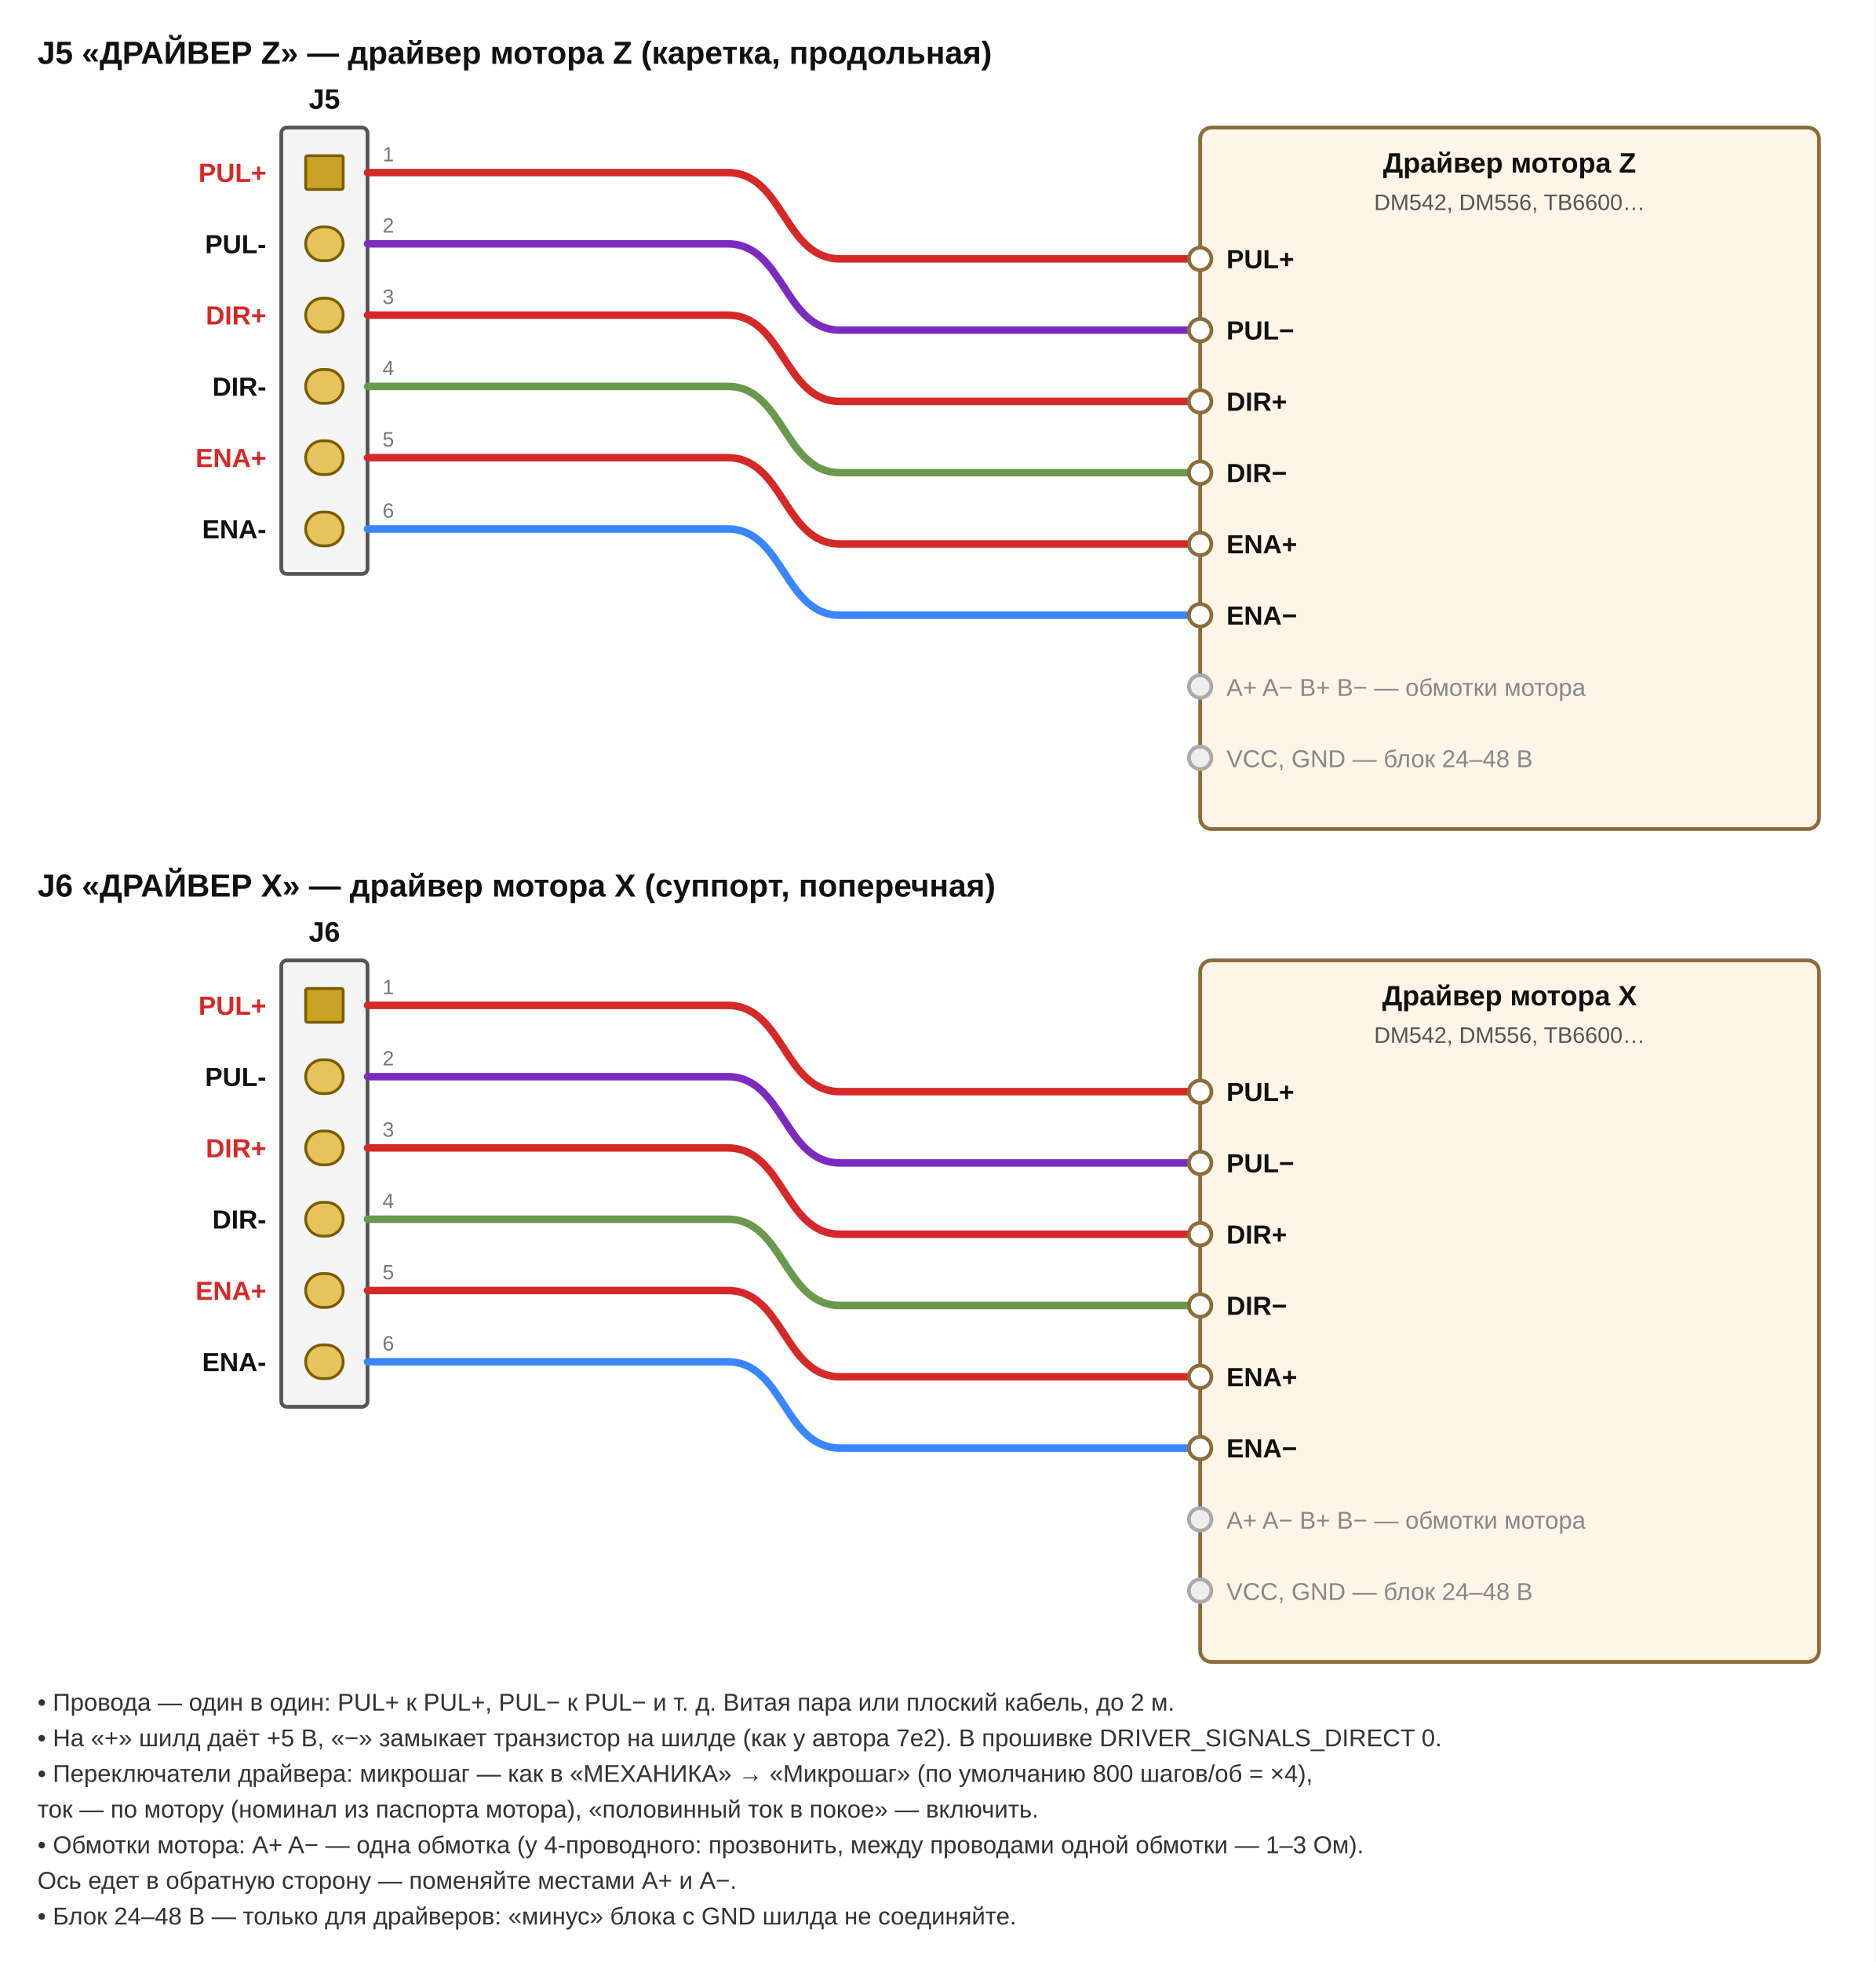
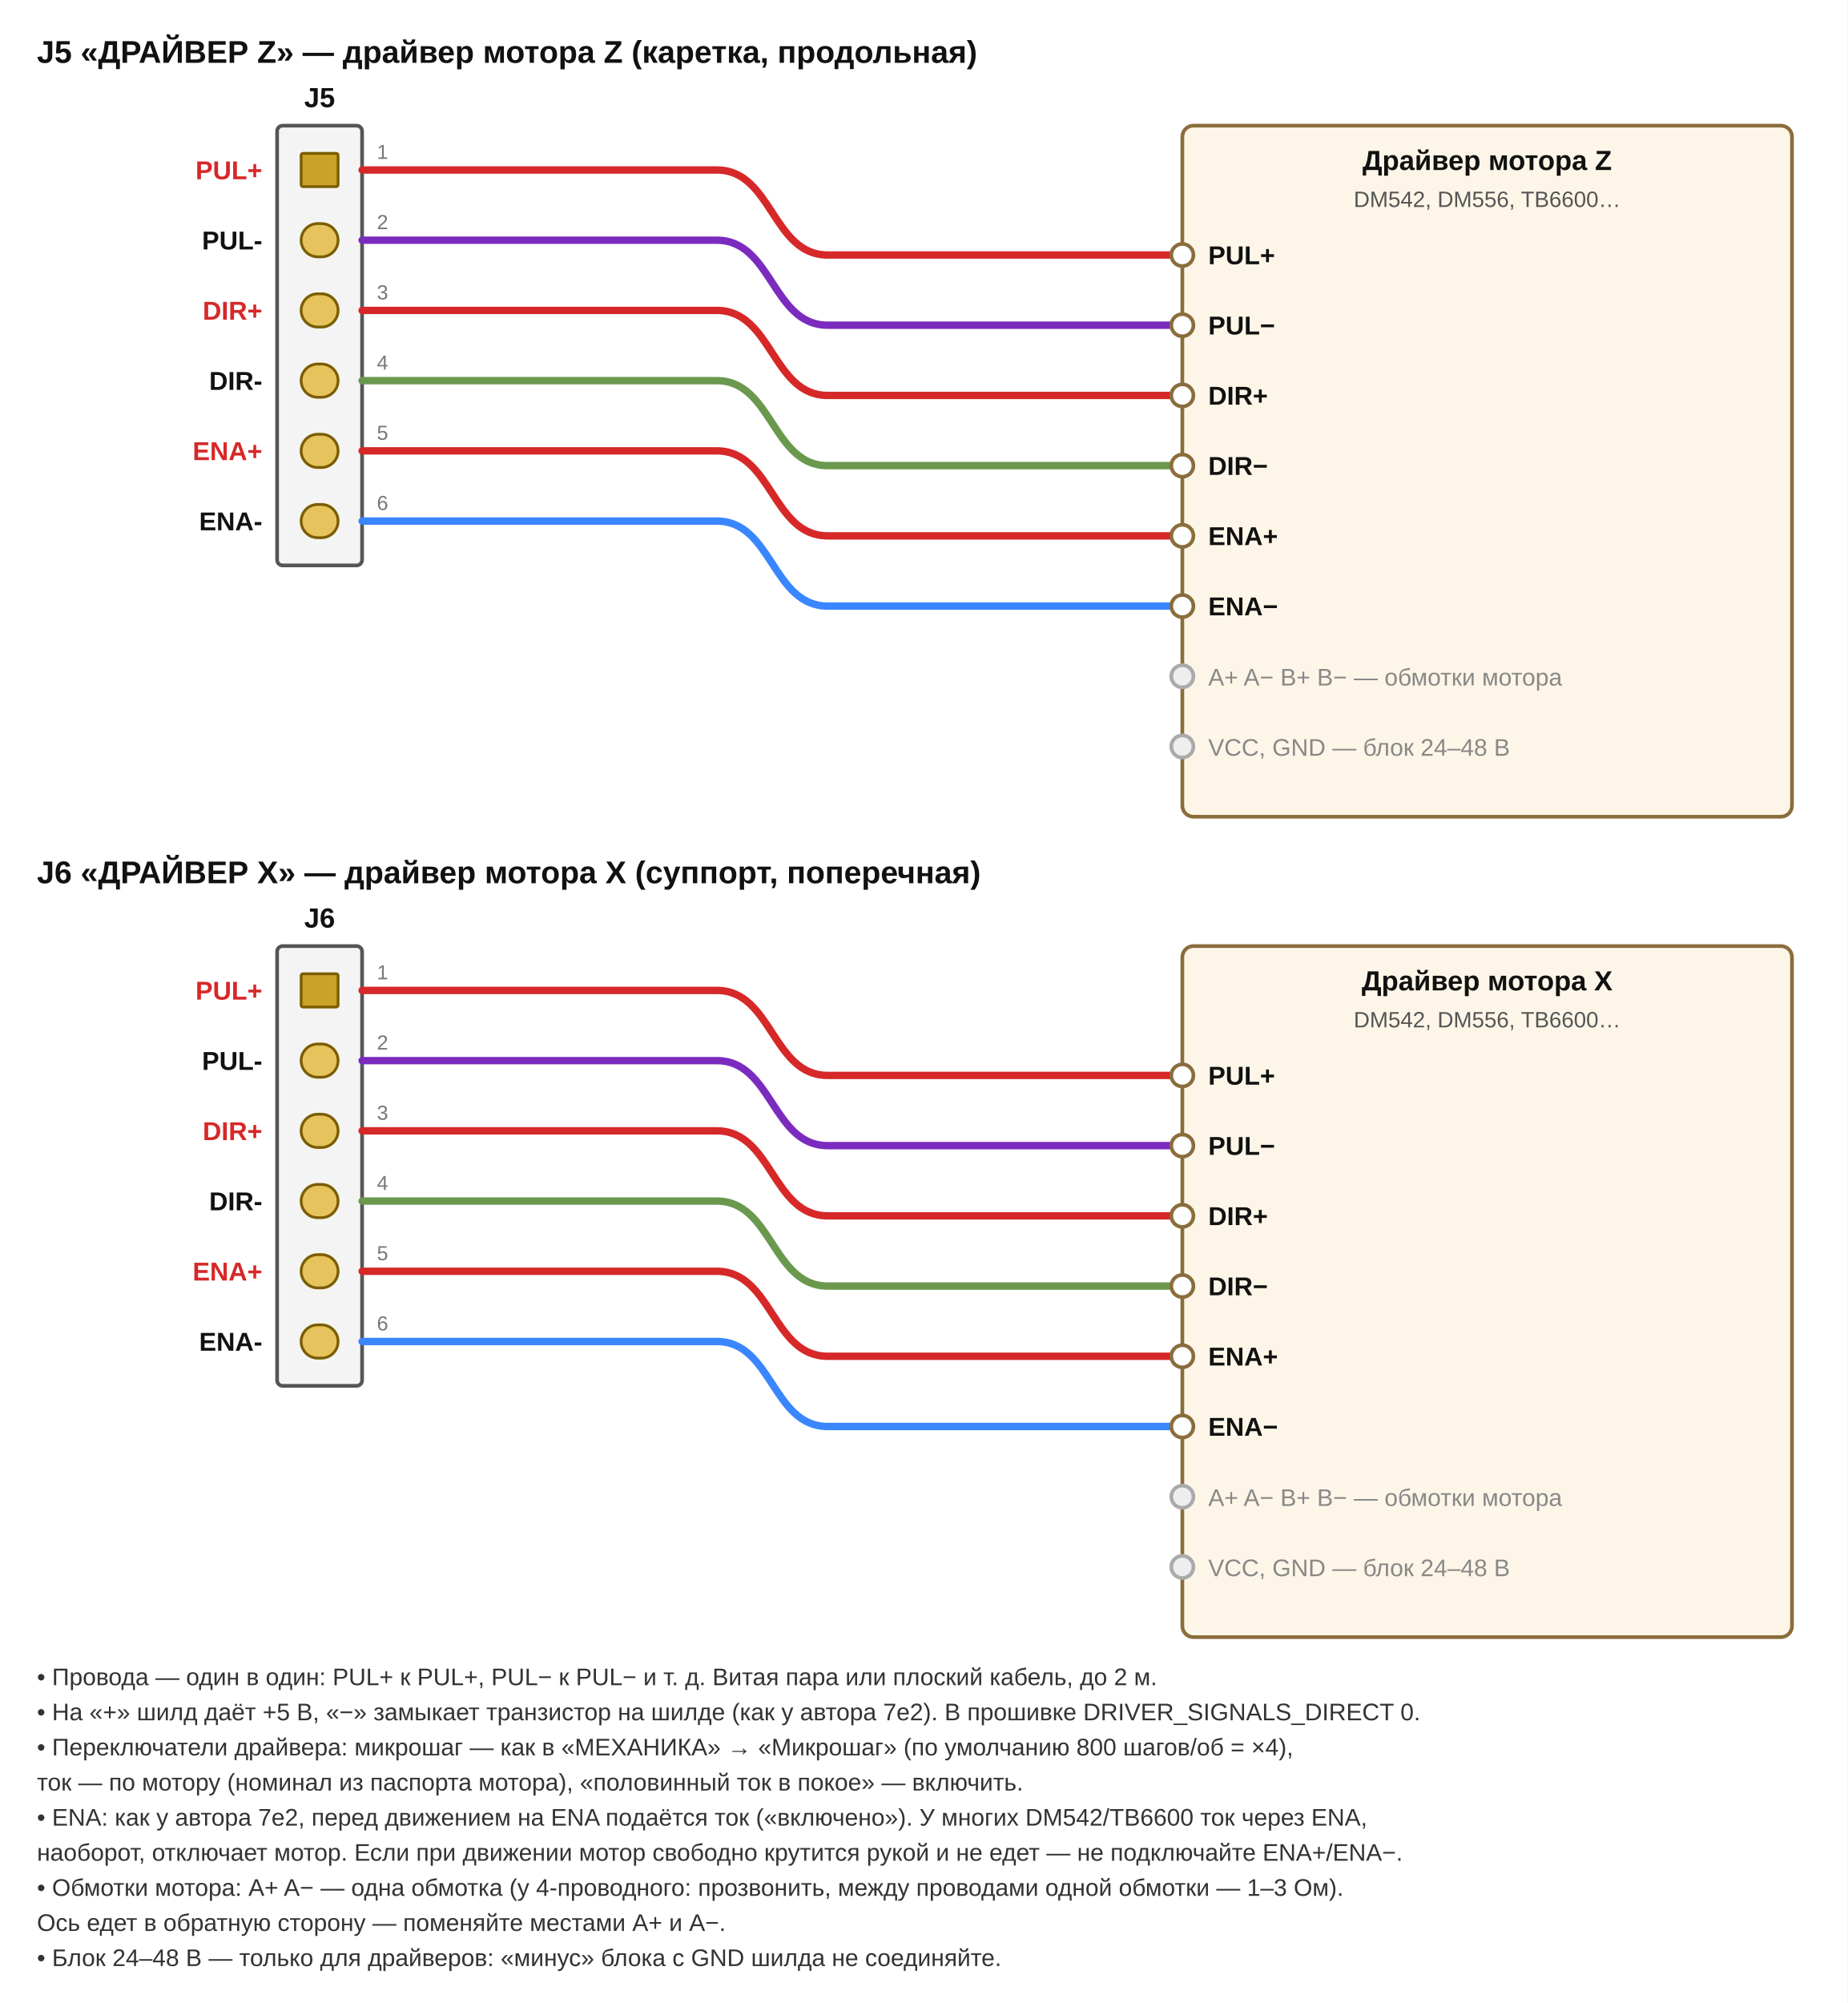
- <svg xmlns="http://www.w3.org/2000/svg" width="1000" height="1046" viewBox="0 0 1000 1046">
+ <svg xmlns="http://www.w3.org/2000/svg" width="1000" height="1084" viewBox="0 0 1000 1084">
  <rect width="100%" height="100%" fill="#fff" />
  <text x="20.0" y="34.0" font-family="Arial, Helvetica, sans-serif" font-size="17" font-weight="bold" text-anchor="start" fill="#111">J5 «ДРАЙВЕР Z» — драйвер мотора Z (каретка, продольная)</text>
  <rect x="150.0" y="68.0" width="46.0" height="238.0" rx="3" fill="#f4f4f4" stroke="#555" stroke-width="2" />
  <text x="173.0" y="58.0" font-family="Arial, Helvetica, sans-serif" font-size="15" font-weight="bold" text-anchor="middle" fill="#111">J5</text>
  <rect x="163.0" y="83.0" width="20.0" height="18.0" rx="1" fill="#c9a227" stroke="#7a5d00" stroke-width="1.5" />
  <text x="142.0" y="97.0" font-family="Arial, Helvetica, sans-serif" font-size="14" font-weight="bold" text-anchor="end" fill="#d62828">PUL+</text>
  <text x="204.0" y="86.0" font-family="Arial, Helvetica, sans-serif" font-size="11" text-anchor="start" fill="#777">1</text>
  <rect x="163.0" y="121.0" width="20.0" height="18.0" rx="9" fill="#e6c35c" stroke="#7a5d00" stroke-width="1.5" />
  <text x="142.0" y="135.0" font-family="Arial, Helvetica, sans-serif" font-size="14" font-weight="bold" text-anchor="end" fill="#111">PUL-</text>
  <text x="204.0" y="124.0" font-family="Arial, Helvetica, sans-serif" font-size="11" text-anchor="start" fill="#777">2</text>
  <rect x="163.0" y="159.0" width="20.0" height="18.0" rx="9" fill="#e6c35c" stroke="#7a5d00" stroke-width="1.5" />
  <text x="142.0" y="173.0" font-family="Arial, Helvetica, sans-serif" font-size="14" font-weight="bold" text-anchor="end" fill="#d62828">DIR+</text>
  <text x="204.0" y="162.0" font-family="Arial, Helvetica, sans-serif" font-size="11" text-anchor="start" fill="#777">3</text>
  <rect x="163.0" y="197.0" width="20.0" height="18.0" rx="9" fill="#e6c35c" stroke="#7a5d00" stroke-width="1.5" />
  <text x="142.0" y="211.0" font-family="Arial, Helvetica, sans-serif" font-size="14" font-weight="bold" text-anchor="end" fill="#111">DIR-</text>
  <text x="204.0" y="200.0" font-family="Arial, Helvetica, sans-serif" font-size="11" text-anchor="start" fill="#777">4</text>
  <rect x="163.0" y="235.0" width="20.0" height="18.0" rx="9" fill="#e6c35c" stroke="#7a5d00" stroke-width="1.5" />
  <text x="142.0" y="249.0" font-family="Arial, Helvetica, sans-serif" font-size="14" font-weight="bold" text-anchor="end" fill="#d62828">ENA+</text>
  <text x="204.0" y="238.0" font-family="Arial, Helvetica, sans-serif" font-size="11" text-anchor="start" fill="#777">5</text>
  <rect x="163.0" y="273.0" width="20.0" height="18.0" rx="9" fill="#e6c35c" stroke="#7a5d00" stroke-width="1.5" />
  <text x="142.0" y="287.0" font-family="Arial, Helvetica, sans-serif" font-size="14" font-weight="bold" text-anchor="end" fill="#111">ENA-</text>
  <text x="204.0" y="276.0" font-family="Arial, Helvetica, sans-serif" font-size="11" text-anchor="start" fill="#777">6</text>
  <rect x="640.0" y="68.0" width="330.0" height="374.0" rx="6" fill="#fdf6e8" stroke="#8a6d3b" stroke-width="2" />
  <text x="805.0" y="92.0" font-family="Arial, Helvetica, sans-serif" font-size="15" font-weight="bold" text-anchor="middle" fill="#111">Драйвер мотора Z</text>
  <text x="805.0" y="112.0" font-family="Arial, Helvetica, sans-serif" font-size="12" text-anchor="middle" fill="#555">DM542, DM556, TB6600…</text>
  <path d="M196.0 92.0 H388.0 C418.0 92.0 418.0 138.0 448.0 138.0 H640.0" stroke="#d62828" stroke-width="4" fill="none" stroke-linecap="round" stroke-linejoin="round" />
  <circle cx="640.0" cy="138.0" r="6" fill="#fff" stroke="#8a6d3b" stroke-width="2" />
  <text x="654.0" y="143.0" font-family="Arial, Helvetica, sans-serif" font-size="14" font-weight="bold" text-anchor="start" fill="#111">PUL+</text>
  <path d="M196.0 130.0 H388.0 C418.0 130.0 418.0 176.0 448.0 176.0 H640.0" stroke="#7b2cbf" stroke-width="4" fill="none" stroke-linecap="round" stroke-linejoin="round" />
  <circle cx="640.0" cy="176.0" r="6" fill="#fff" stroke="#8a6d3b" stroke-width="2" />
  <text x="654.0" y="181.0" font-family="Arial, Helvetica, sans-serif" font-size="14" font-weight="bold" text-anchor="start" fill="#111">PUL−</text>
  <path d="M196.0 168.0 H388.0 C418.0 168.0 418.0 214.0 448.0 214.0 H640.0" stroke="#d62828" stroke-width="4" fill="none" stroke-linecap="round" stroke-linejoin="round" />
  <circle cx="640.0" cy="214.0" r="6" fill="#fff" stroke="#8a6d3b" stroke-width="2" />
  <text x="654.0" y="219.0" font-family="Arial, Helvetica, sans-serif" font-size="14" font-weight="bold" text-anchor="start" fill="#111">DIR+</text>
  <path d="M196.0 206.0 H388.0 C418.0 206.0 418.0 252.0 448.0 252.0 H640.0" stroke="#6a994e" stroke-width="4" fill="none" stroke-linecap="round" stroke-linejoin="round" />
  <circle cx="640.0" cy="252.0" r="6" fill="#fff" stroke="#8a6d3b" stroke-width="2" />
  <text x="654.0" y="257.0" font-family="Arial, Helvetica, sans-serif" font-size="14" font-weight="bold" text-anchor="start" fill="#111">DIR−</text>
  <path d="M196.0 244.0 H388.0 C418.0 244.0 418.0 290.0 448.0 290.0 H640.0" stroke="#d62828" stroke-width="4" fill="none" stroke-linecap="round" stroke-linejoin="round" />
  <circle cx="640.0" cy="290.0" r="6" fill="#fff" stroke="#8a6d3b" stroke-width="2" />
  <text x="654.0" y="295.0" font-family="Arial, Helvetica, sans-serif" font-size="14" font-weight="bold" text-anchor="start" fill="#111">ENA+</text>
  <path d="M196.0 282.0 H388.0 C418.0 282.0 418.0 328.0 448.0 328.0 H640.0" stroke="#3a86ff" stroke-width="4" fill="none" stroke-linecap="round" stroke-linejoin="round" />
  <circle cx="640.0" cy="328.0" r="6" fill="#fff" stroke="#8a6d3b" stroke-width="2" />
  <text x="654.0" y="333.0" font-family="Arial, Helvetica, sans-serif" font-size="14" font-weight="bold" text-anchor="start" fill="#111">ENA−</text>
  <circle cx="640.0" cy="366.0" r="6" fill="#eee" stroke="#aaa" stroke-width="2" />
  <text x="654.0" y="371.0" font-family="Arial, Helvetica, sans-serif" font-size="13" text-anchor="start" fill="#888">A+ A− B+ B− — обмотки мотора</text>
  <circle cx="640.0" cy="404.0" r="6" fill="#eee" stroke="#aaa" stroke-width="2" />
  <text x="654.0" y="409.0" font-family="Arial, Helvetica, sans-serif" font-size="13" text-anchor="start" fill="#888">VCC, GND — блок 24–48 В</text>
  <text x="20.0" y="478.0" font-family="Arial, Helvetica, sans-serif" font-size="17" font-weight="bold" text-anchor="start" fill="#111">J6 «ДРАЙВЕР X» — драйвер мотора X (суппорт, поперечная)</text>
  <rect x="150.0" y="512.0" width="46.0" height="238.0" rx="3" fill="#f4f4f4" stroke="#555" stroke-width="2" />
  <text x="173.0" y="502.0" font-family="Arial, Helvetica, sans-serif" font-size="15" font-weight="bold" text-anchor="middle" fill="#111">J6</text>
  <rect x="163.0" y="527.0" width="20.0" height="18.0" rx="1" fill="#c9a227" stroke="#7a5d00" stroke-width="1.5" />
  <text x="142.0" y="541.0" font-family="Arial, Helvetica, sans-serif" font-size="14" font-weight="bold" text-anchor="end" fill="#d62828">PUL+</text>
  <text x="204.0" y="530.0" font-family="Arial, Helvetica, sans-serif" font-size="11" text-anchor="start" fill="#777">1</text>
  <rect x="163.0" y="565.0" width="20.0" height="18.0" rx="9" fill="#e6c35c" stroke="#7a5d00" stroke-width="1.5" />
  <text x="142.0" y="579.0" font-family="Arial, Helvetica, sans-serif" font-size="14" font-weight="bold" text-anchor="end" fill="#111">PUL-</text>
  <text x="204.0" y="568.0" font-family="Arial, Helvetica, sans-serif" font-size="11" text-anchor="start" fill="#777">2</text>
  <rect x="163.0" y="603.0" width="20.0" height="18.0" rx="9" fill="#e6c35c" stroke="#7a5d00" stroke-width="1.5" />
  <text x="142.0" y="617.0" font-family="Arial, Helvetica, sans-serif" font-size="14" font-weight="bold" text-anchor="end" fill="#d62828">DIR+</text>
  <text x="204.0" y="606.0" font-family="Arial, Helvetica, sans-serif" font-size="11" text-anchor="start" fill="#777">3</text>
  <rect x="163.0" y="641.0" width="20.0" height="18.0" rx="9" fill="#e6c35c" stroke="#7a5d00" stroke-width="1.5" />
  <text x="142.0" y="655.0" font-family="Arial, Helvetica, sans-serif" font-size="14" font-weight="bold" text-anchor="end" fill="#111">DIR-</text>
  <text x="204.0" y="644.0" font-family="Arial, Helvetica, sans-serif" font-size="11" text-anchor="start" fill="#777">4</text>
  <rect x="163.0" y="679.0" width="20.0" height="18.0" rx="9" fill="#e6c35c" stroke="#7a5d00" stroke-width="1.5" />
  <text x="142.0" y="693.0" font-family="Arial, Helvetica, sans-serif" font-size="14" font-weight="bold" text-anchor="end" fill="#d62828">ENA+</text>
  <text x="204.0" y="682.0" font-family="Arial, Helvetica, sans-serif" font-size="11" text-anchor="start" fill="#777">5</text>
  <rect x="163.0" y="717.0" width="20.0" height="18.0" rx="9" fill="#e6c35c" stroke="#7a5d00" stroke-width="1.5" />
  <text x="142.0" y="731.0" font-family="Arial, Helvetica, sans-serif" font-size="14" font-weight="bold" text-anchor="end" fill="#111">ENA-</text>
  <text x="204.0" y="720.0" font-family="Arial, Helvetica, sans-serif" font-size="11" text-anchor="start" fill="#777">6</text>
  <rect x="640.0" y="512.0" width="330.0" height="374.0" rx="6" fill="#fdf6e8" stroke="#8a6d3b" stroke-width="2" />
  <text x="805.0" y="536.0" font-family="Arial, Helvetica, sans-serif" font-size="15" font-weight="bold" text-anchor="middle" fill="#111">Драйвер мотора X</text>
  <text x="805.0" y="556.0" font-family="Arial, Helvetica, sans-serif" font-size="12" text-anchor="middle" fill="#555">DM542, DM556, TB6600…</text>
  <path d="M196.0 536.0 H388.0 C418.0 536.0 418.0 582.0 448.0 582.0 H640.0" stroke="#d62828" stroke-width="4" fill="none" stroke-linecap="round" stroke-linejoin="round" />
  <circle cx="640.0" cy="582.0" r="6" fill="#fff" stroke="#8a6d3b" stroke-width="2" />
  <text x="654.0" y="587.0" font-family="Arial, Helvetica, sans-serif" font-size="14" font-weight="bold" text-anchor="start" fill="#111">PUL+</text>
  <path d="M196.0 574.0 H388.0 C418.0 574.0 418.0 620.0 448.0 620.0 H640.0" stroke="#7b2cbf" stroke-width="4" fill="none" stroke-linecap="round" stroke-linejoin="round" />
  <circle cx="640.0" cy="620.0" r="6" fill="#fff" stroke="#8a6d3b" stroke-width="2" />
  <text x="654.0" y="625.0" font-family="Arial, Helvetica, sans-serif" font-size="14" font-weight="bold" text-anchor="start" fill="#111">PUL−</text>
  <path d="M196.0 612.0 H388.0 C418.0 612.0 418.0 658.0 448.0 658.0 H640.0" stroke="#d62828" stroke-width="4" fill="none" stroke-linecap="round" stroke-linejoin="round" />
  <circle cx="640.0" cy="658.0" r="6" fill="#fff" stroke="#8a6d3b" stroke-width="2" />
  <text x="654.0" y="663.0" font-family="Arial, Helvetica, sans-serif" font-size="14" font-weight="bold" text-anchor="start" fill="#111">DIR+</text>
  <path d="M196.0 650.0 H388.0 C418.0 650.0 418.0 696.0 448.0 696.0 H640.0" stroke="#6a994e" stroke-width="4" fill="none" stroke-linecap="round" stroke-linejoin="round" />
  <circle cx="640.0" cy="696.0" r="6" fill="#fff" stroke="#8a6d3b" stroke-width="2" />
  <text x="654.0" y="701.0" font-family="Arial, Helvetica, sans-serif" font-size="14" font-weight="bold" text-anchor="start" fill="#111">DIR−</text>
  <path d="M196.0 688.0 H388.0 C418.0 688.0 418.0 734.0 448.0 734.0 H640.0" stroke="#d62828" stroke-width="4" fill="none" stroke-linecap="round" stroke-linejoin="round" />
  <circle cx="640.0" cy="734.0" r="6" fill="#fff" stroke="#8a6d3b" stroke-width="2" />
  <text x="654.0" y="739.0" font-family="Arial, Helvetica, sans-serif" font-size="14" font-weight="bold" text-anchor="start" fill="#111">ENA+</text>
  <path d="M196.0 726.0 H388.0 C418.0 726.0 418.0 772.0 448.0 772.0 H640.0" stroke="#3a86ff" stroke-width="4" fill="none" stroke-linecap="round" stroke-linejoin="round" />
  <circle cx="640.0" cy="772.0" r="6" fill="#fff" stroke="#8a6d3b" stroke-width="2" />
  <text x="654.0" y="777.0" font-family="Arial, Helvetica, sans-serif" font-size="14" font-weight="bold" text-anchor="start" fill="#111">ENA−</text>
  <circle cx="640.0" cy="810.0" r="6" fill="#eee" stroke="#aaa" stroke-width="2" />
  <text x="654.0" y="815.0" font-family="Arial, Helvetica, sans-serif" font-size="13" text-anchor="start" fill="#888">A+ A− B+ B− — обмотки мотора</text>
  <circle cx="640.0" cy="848.0" r="6" fill="#eee" stroke="#aaa" stroke-width="2" />
  <text x="654.0" y="853.0" font-family="Arial, Helvetica, sans-serif" font-size="13" text-anchor="start" fill="#888">VCC, GND — блок 24–48 В</text>
  <text x="20.0" y="912.0" font-family="Arial, Helvetica, sans-serif" font-size="13" text-anchor="start" fill="#333">• Провода — один в один: PUL+ к PUL+, PUL− к PUL− и т. д. Витая пара или плоский кабель, до 2 м.</text>
  <text x="20.0" y="931.0" font-family="Arial, Helvetica, sans-serif" font-size="13" text-anchor="start" fill="#333">• На «+» шилд даёт +5 В, «−» замыкает транзистор на шилде (как у автора 7e2). В прошивке DRIVER_SIGNALS_DIRECT 0.</text>
  <text x="20.0" y="950.0" font-family="Arial, Helvetica, sans-serif" font-size="13" text-anchor="start" fill="#333">• Переключатели драйвера: микрошаг — как в «МЕХАНИКА» → «Микрошаг» (по умолчанию 800 шагов/об = ×4),</text>
  <text x="20.0" y="969.0" font-family="Arial, Helvetica, sans-serif" font-size="13" text-anchor="start" fill="#333">  ток — по мотору (номинал из паспорта мотора), «половинный ток в покое» — включить.</text>
-   <text x="20.0" y="988.0" font-family="Arial, Helvetica, sans-serif" font-size="13" text-anchor="start" fill="#333">• Обмотки мотора: A+ A− — одна обмотка (у 4-проводного: прозвонить, между проводами одной обмотки — 1–3 Ом).</text>
-   <text x="20.0" y="1007.0" font-family="Arial, Helvetica, sans-serif" font-size="13" text-anchor="start" fill="#333">  Ось едет в обратную сторону — поменяйте местами A+ и A−.</text>
-   <text x="20.0" y="1026.0" font-family="Arial, Helvetica, sans-serif" font-size="13" text-anchor="start" fill="#333">• Блок 24–48 В — только для драйверов: «минус» блока с GND шилда не соединяйте.</text>
+   <text x="20.0" y="988.0" font-family="Arial, Helvetica, sans-serif" font-size="13" text-anchor="start" fill="#333">• ENA: как у автора 7e2, перед движением на ENA подаётся ток («включено»). У многих DM542/TB6600 ток через ENA,</text>
+   <text x="20.0" y="1007.0" font-family="Arial, Helvetica, sans-serif" font-size="13" text-anchor="start" fill="#333">  наоборот, отключает мотор. Если при движении мотор свободно крутится рукой и не едет — не подключайте ENA+/ENA−.</text>
+   <text x="20.0" y="1026.0" font-family="Arial, Helvetica, sans-serif" font-size="13" text-anchor="start" fill="#333">• Обмотки мотора: A+ A− — одна обмотка (у 4-проводного: прозвонить, между проводами одной обмотки — 1–3 Ом).</text>
+   <text x="20.0" y="1045.0" font-family="Arial, Helvetica, sans-serif" font-size="13" text-anchor="start" fill="#333">  Ось едет в обратную сторону — поменяйте местами A+ и A−.</text>
+   <text x="20.0" y="1064.0" font-family="Arial, Helvetica, sans-serif" font-size="13" text-anchor="start" fill="#333">• Блок 24–48 В — только для драйверов: «минус» блока с GND шилда не соединяйте.</text>
</svg>
